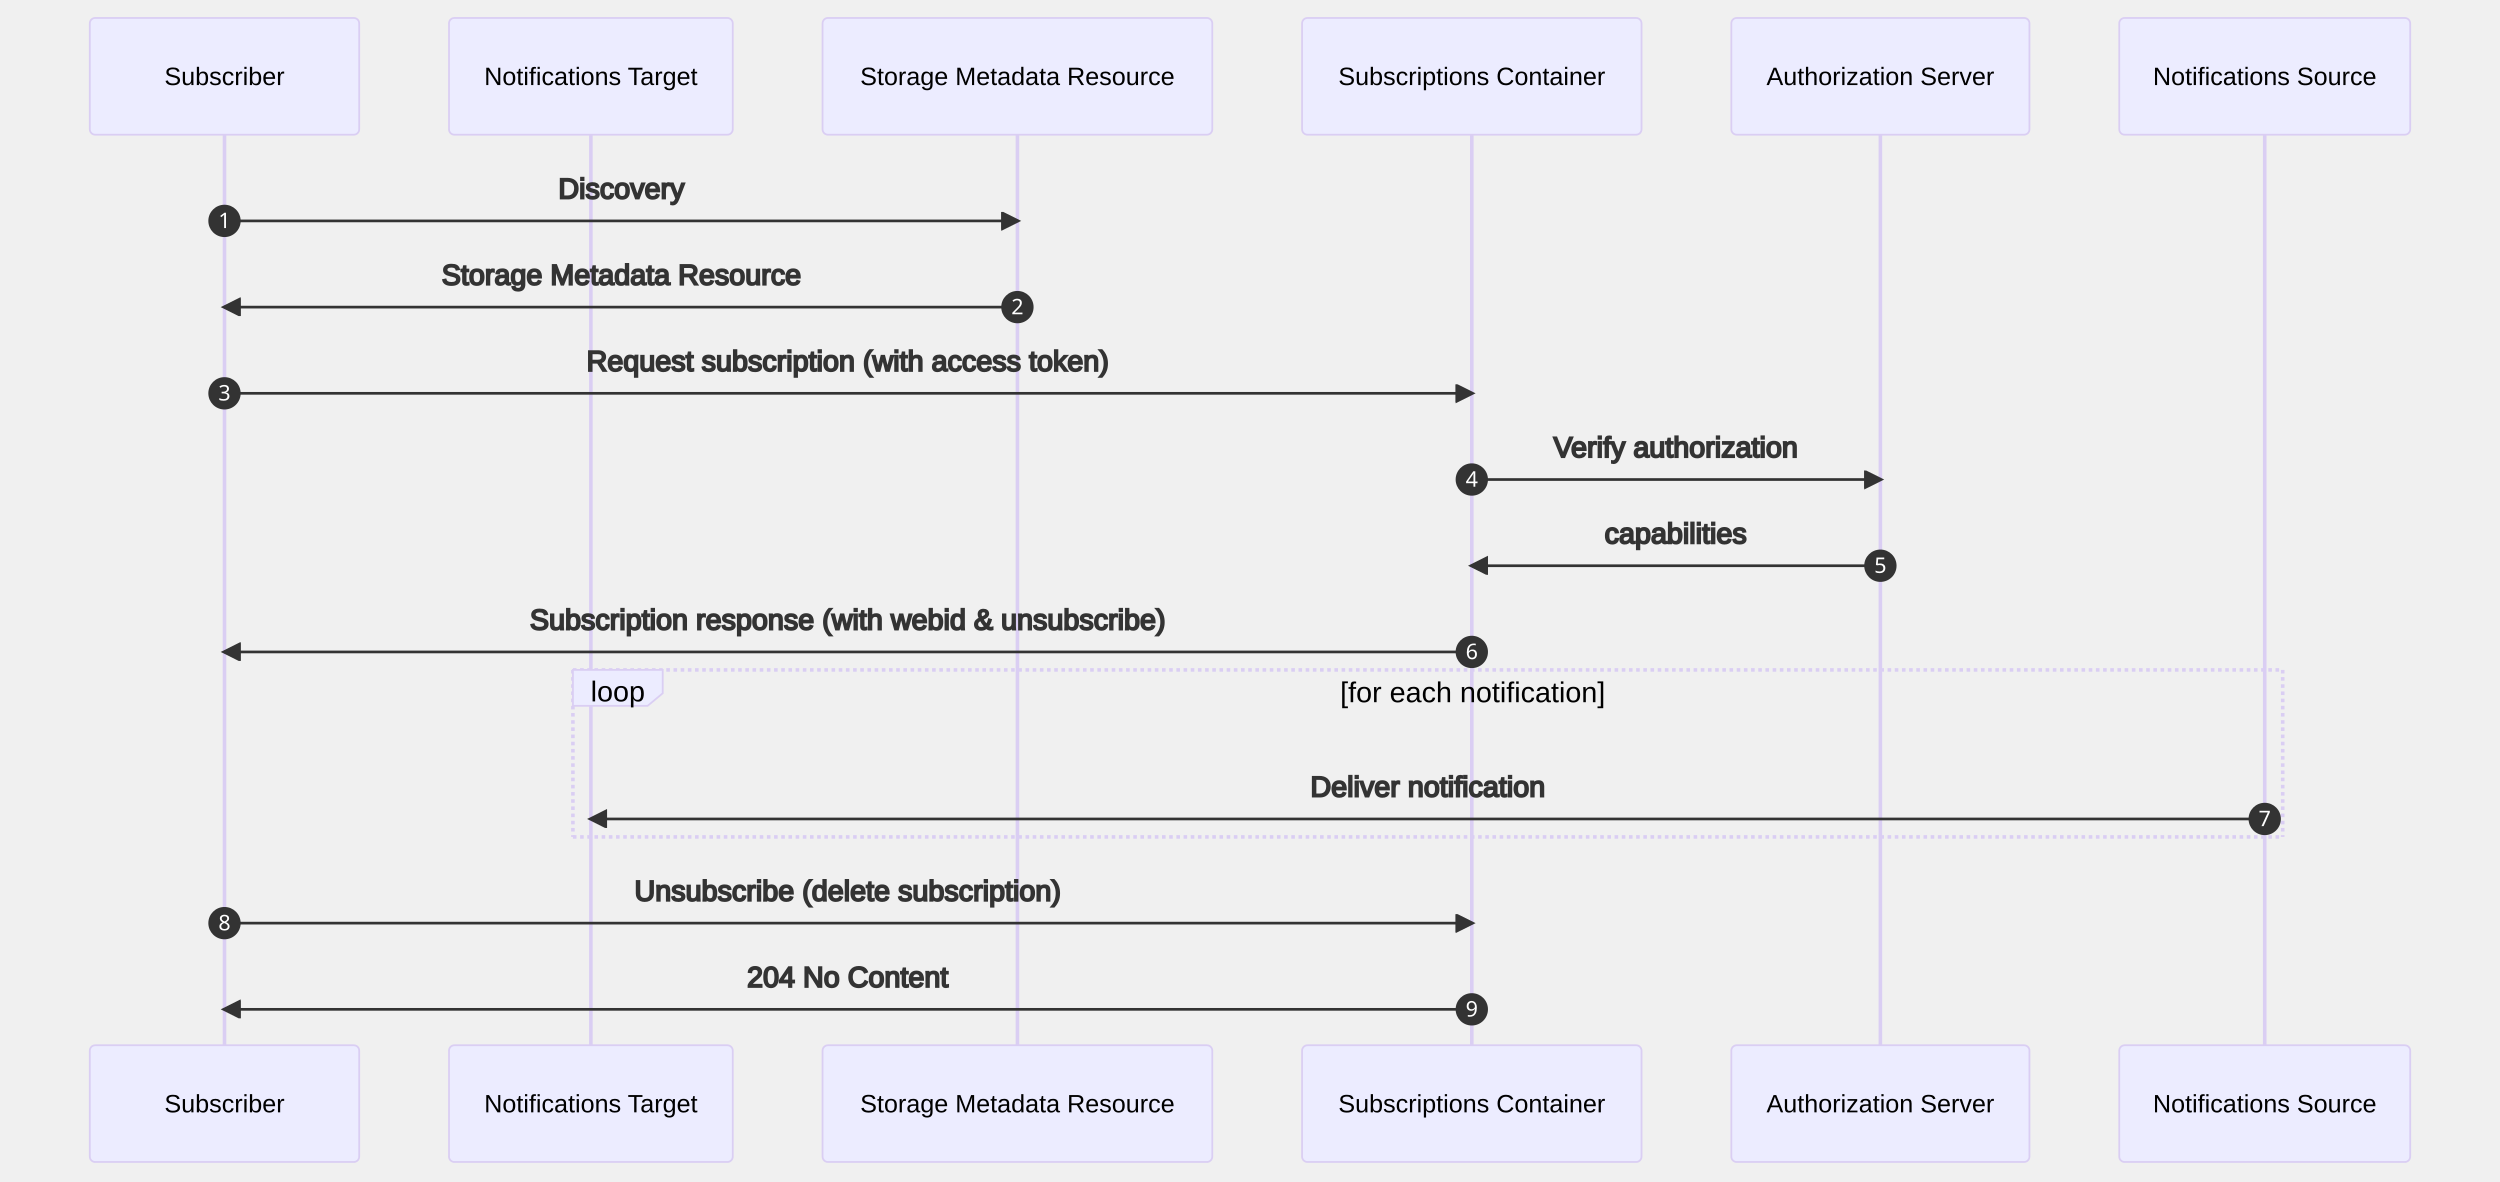
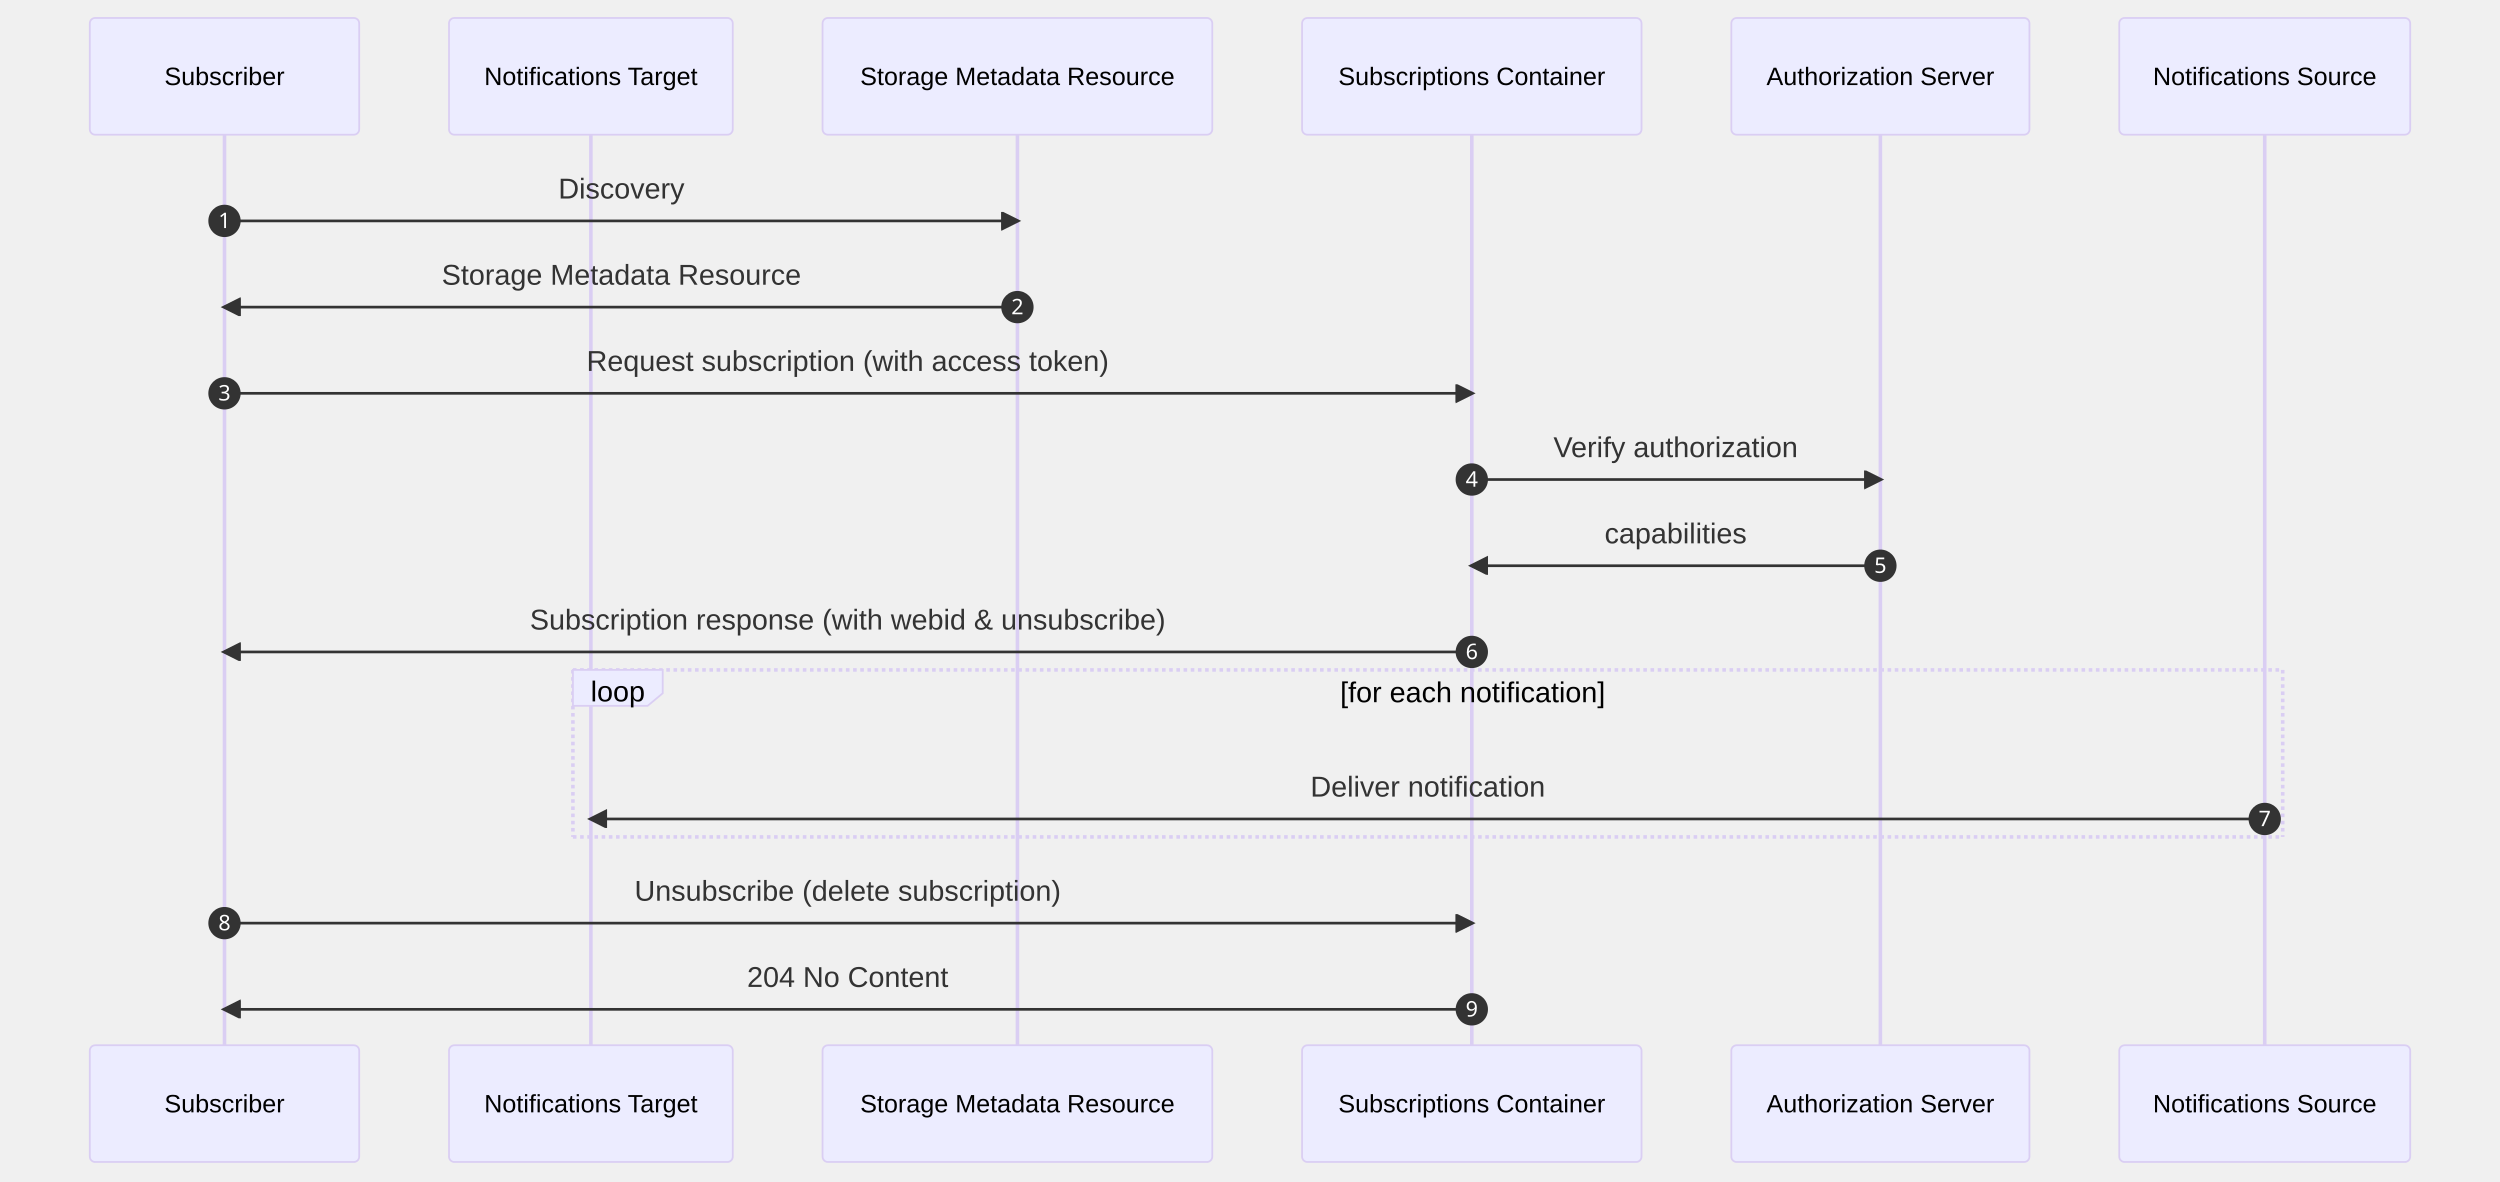
- <svg xmlns="http://www.w3.org/2000/svg" aria-labelledby="chart-title-mermaid-1664380202211 chart-desc-mermaid-1664380202211" role="img" viewBox="-50 -10 1392 658" style="max-width: 1392px; background-color: white;" height="658" width="100%" id="mermaid-1664380202211">
-   <style>#mermaid-1664380202211 {font-family:"trebuchet ms",verdana,arial,sans-serif;font-size:16px;fill:#333;}#mermaid-1664380202211 .error-icon{fill:#552222;}#mermaid-1664380202211 .error-text{fill:#552222;stroke:#552222;}#mermaid-1664380202211 .edge-thickness-normal{stroke-width:2px;}#mermaid-1664380202211 .edge-thickness-thick{stroke-width:3.5px;}#mermaid-1664380202211 .edge-pattern-solid{stroke-dasharray:0;}#mermaid-1664380202211 .edge-pattern-dashed{stroke-dasharray:3;}#mermaid-1664380202211 .edge-pattern-dotted{stroke-dasharray:2;}#mermaid-1664380202211 .marker{fill:#333333;stroke:#333333;}#mermaid-1664380202211 .marker.cross{stroke:#333333;}#mermaid-1664380202211 svg{font-family:"trebuchet ms",verdana,arial,sans-serif;font-size:16px;}#mermaid-1664380202211 .actor{stroke:hsl(259.626, 59.777%, 87.902%);fill:#ECECFF;}#mermaid-1664380202211 text.actor&gt;tspan{fill:black;stroke:none;}#mermaid-1664380202211 .actor-line{stroke:grey;}#mermaid-1664380202211 .messageLine0{stroke-width:1.5;stroke-dasharray:none;stroke:#333;}#mermaid-1664380202211 .messageLine1{stroke-width:1.5;stroke-dasharray:2,2;stroke:#333;}#mermaid-1664380202211 #arrowhead path{fill:#333;stroke:#333;}#mermaid-1664380202211 .sequenceNumber{fill:white;}#mermaid-1664380202211 #sequencenumber{fill:#333;}#mermaid-1664380202211 #crosshead path{fill:#333;stroke:#333;}#mermaid-1664380202211 .messageText{fill:#333;stroke:#333;}#mermaid-1664380202211 .labelBox{stroke:hsl(259.626, 59.777%, 87.902%);fill:#ECECFF;}#mermaid-1664380202211 .labelText,#mermaid-1664380202211 .labelText&gt;tspan{fill:black;stroke:none;}#mermaid-1664380202211 .loopText,#mermaid-1664380202211 .loopText&gt;tspan{fill:black;stroke:none;}#mermaid-1664380202211 .loopLine{stroke-width:2px;stroke-dasharray:2,2;stroke:hsl(259.626, 59.777%, 87.902%);fill:hsl(259.626, 59.777%, 87.902%);}#mermaid-1664380202211 .note{stroke:#aaaa33;fill:#fff5ad;}#mermaid-1664380202211 .noteText,#mermaid-1664380202211 .noteText&gt;tspan{fill:black;stroke:none;}#mermaid-1664380202211 .activation0{fill:#f4f4f4;stroke:#666;}#mermaid-1664380202211 .activation1{fill:#f4f4f4;stroke:#666;}#mermaid-1664380202211 .activation2{fill:#f4f4f4;stroke:#666;}#mermaid-1664380202211 .actorPopupMenu{position:absolute;}#mermaid-1664380202211 .actorPopupMenuPanel{position:absolute;fill:#ECECFF;box-shadow:0px 8px 16px 0px rgba(0,0,0,0.2);filter:drop-shadow(3px 5px 2px rgb(0 0 0 / 0.4));}#mermaid-1664380202211 .actor-man line{stroke:hsl(259.626, 59.777%, 87.902%);fill:#ECECFF;}#mermaid-1664380202211 .actor-man circle,#mermaid-1664380202211 line{stroke:hsl(259.626, 59.777%, 87.902%);fill:#ECECFF;stroke-width:2px;}#mermaid-1664380202211 :root{--mermaid-font-family:"trebuchet ms",verdana,arial,sans-serif;}</style>
+ <svg xmlns="http://www.w3.org/2000/svg" aria-labelledby="chart-title-mermaid-1665851785612 chart-desc-mermaid-1665851785612" role="img" viewBox="-50 -10 1392 658" style="max-width: 1392px; background-color: white;" width="100%" id="mermaid-1665851785612">
+   <style>#mermaid-1665851785612 {font-family:"trebuchet ms",verdana,arial,sans-serif;font-size:16px;fill:#333;}#mermaid-1665851785612 .error-icon{fill:#552222;}#mermaid-1665851785612 .error-text{fill:#552222;stroke:#552222;}#mermaid-1665851785612 .edge-thickness-normal{stroke-width:2px;}#mermaid-1665851785612 .edge-thickness-thick{stroke-width:3.5px;}#mermaid-1665851785612 .edge-pattern-solid{stroke-dasharray:0;}#mermaid-1665851785612 .edge-pattern-dashed{stroke-dasharray:3;}#mermaid-1665851785612 .edge-pattern-dotted{stroke-dasharray:2;}#mermaid-1665851785612 .marker{fill:#333333;stroke:#333333;}#mermaid-1665851785612 .marker.cross{stroke:#333333;}#mermaid-1665851785612 svg{font-family:"trebuchet ms",verdana,arial,sans-serif;font-size:16px;}#mermaid-1665851785612 .actor{stroke:hsl(259.626, 59.777%, 87.902%);fill:#ECECFF;}#mermaid-1665851785612 text.actor&gt;tspan{fill:black;stroke:none;}#mermaid-1665851785612 .actor-line{stroke:grey;}#mermaid-1665851785612 .messageLine0{stroke-width:1.5;stroke-dasharray:none;stroke:#333;}#mermaid-1665851785612 .messageLine1{stroke-width:1.5;stroke-dasharray:2,2;stroke:#333;}#mermaid-1665851785612 #arrowhead path{fill:#333;stroke:#333;}#mermaid-1665851785612 .sequenceNumber{fill:white;}#mermaid-1665851785612 #sequencenumber{fill:#333;}#mermaid-1665851785612 #crosshead path{fill:#333;stroke:#333;}#mermaid-1665851785612 .messageText{fill:#333;stroke:none;}#mermaid-1665851785612 .labelBox{stroke:hsl(259.626, 59.777%, 87.902%);fill:#ECECFF;}#mermaid-1665851785612 .labelText,#mermaid-1665851785612 .labelText&gt;tspan{fill:black;stroke:none;}#mermaid-1665851785612 .loopText,#mermaid-1665851785612 .loopText&gt;tspan{fill:black;stroke:none;}#mermaid-1665851785612 .loopLine{stroke-width:2px;stroke-dasharray:2,2;stroke:hsl(259.626, 59.777%, 87.902%);fill:hsl(259.626, 59.777%, 87.902%);}#mermaid-1665851785612 .note{stroke:#aaaa33;fill:#fff5ad;}#mermaid-1665851785612 .noteText,#mermaid-1665851785612 .noteText&gt;tspan{fill:black;stroke:none;}#mermaid-1665851785612 .activation0{fill:#f4f4f4;stroke:#666;}#mermaid-1665851785612 .activation1{fill:#f4f4f4;stroke:#666;}#mermaid-1665851785612 .activation2{fill:#f4f4f4;stroke:#666;}#mermaid-1665851785612 .actorPopupMenu{position:absolute;}#mermaid-1665851785612 .actorPopupMenuPanel{position:absolute;fill:#ECECFF;box-shadow:0px 8px 16px 0px rgba(0,0,0,0.2);filter:drop-shadow(3px 5px 2px rgb(0 0 0 / 0.4));}#mermaid-1665851785612 .actor-man line{stroke:hsl(259.626, 59.777%, 87.902%);fill:#ECECFF;}#mermaid-1665851785612 .actor-man circle,#mermaid-1665851785612 line{stroke:hsl(259.626, 59.777%, 87.902%);fill:#ECECFF;stroke-width:2px;}#mermaid-1665851785612 :root{--mermaid-font-family:"trebuchet ms",verdana,arial,sans-serif;}</style>
  <g />
  <defs>
    <symbol height="24" width="24" id="computer">
      <path d="M2 2v13h20v-13h-20zm18 11h-16v-9h16v9zm-10.228 6l.466-1h3.524l.467 1h-4.457zm14.228 3h-24l2-6h2.104l-1.33 4h18.45l-1.297-4h2.073l2 6zm-5-10h-14v-7h14v7z" transform="scale(.5)" />
    </symbol>
  </defs>
  <defs>
    <symbol clip-rule="evenodd" fill-rule="evenodd" id="database">
      <path d="M12.258.001l.256.004.255.005.253.008.251.01.249.012.247.015.246.016.242.019.241.02.239.023.236.024.233.027.231.028.229.031.225.032.223.034.22.036.217.038.214.04.211.041.208.043.205.045.201.046.198.048.194.05.191.051.187.053.183.054.18.056.175.057.172.059.168.06.163.061.16.063.155.064.15.066.074.033.073.033.071.034.07.034.069.035.068.035.067.035.066.035.064.036.064.036.062.036.06.036.06.037.058.037.058.037.055.038.055.038.053.038.052.038.051.039.05.039.048.039.047.039.045.04.044.04.043.04.041.04.04.041.039.041.037.041.036.041.034.041.033.042.032.042.03.042.029.042.027.042.026.043.024.043.023.043.021.043.02.043.018.044.017.043.015.044.013.044.012.044.011.045.009.044.007.045.006.045.004.045.002.045.001.045v17l-.001.045-.002.045-.004.045-.006.045-.007.045-.009.044-.011.045-.012.044-.013.044-.015.044-.017.043-.018.044-.02.043-.021.043-.023.043-.024.043-.026.043-.027.042-.029.042-.03.042-.032.042-.033.042-.034.041-.036.041-.037.041-.039.041-.04.041-.041.04-.043.04-.044.04-.045.04-.047.039-.048.039-.05.039-.051.039-.052.038-.053.038-.055.038-.055.038-.058.037-.058.037-.06.037-.06.036-.062.036-.064.036-.064.036-.066.035-.067.035-.068.035-.069.035-.07.034-.071.034-.073.033-.074.033-.15.066-.155.064-.16.063-.163.061-.168.06-.172.059-.175.057-.18.056-.183.054-.187.053-.191.051-.194.05-.198.048-.201.046-.205.045-.208.043-.211.041-.214.04-.217.038-.22.036-.223.034-.225.032-.229.031-.231.028-.233.027-.236.024-.239.023-.241.02-.242.019-.246.016-.247.015-.249.012-.251.01-.253.008-.255.005-.256.004-.258.001-.258-.001-.256-.004-.255-.005-.253-.008-.251-.01-.249-.012-.247-.015-.245-.016-.243-.019-.241-.02-.238-.023-.236-.024-.234-.027-.231-.028-.228-.031-.226-.032-.223-.034-.22-.036-.217-.038-.214-.04-.211-.041-.208-.043-.204-.045-.201-.046-.198-.048-.195-.05-.19-.051-.187-.053-.184-.054-.179-.056-.176-.057-.172-.059-.167-.06-.164-.061-.159-.063-.155-.064-.151-.066-.074-.033-.072-.033-.072-.034-.07-.034-.069-.035-.068-.035-.067-.035-.066-.035-.064-.036-.063-.036-.062-.036-.061-.036-.06-.037-.058-.037-.057-.037-.056-.038-.055-.038-.053-.038-.052-.038-.051-.039-.049-.039-.049-.039-.046-.039-.046-.04-.044-.04-.043-.04-.041-.04-.04-.041-.039-.041-.037-.041-.036-.041-.034-.041-.033-.042-.032-.042-.03-.042-.029-.042-.027-.042-.026-.043-.024-.043-.023-.043-.021-.043-.02-.043-.018-.044-.017-.043-.015-.044-.013-.044-.012-.044-.011-.045-.009-.044-.007-.045-.006-.045-.004-.045-.002-.045-.001-.045v-17l.001-.045.002-.045.004-.045.006-.045.007-.045.009-.044.011-.045.012-.044.013-.044.015-.044.017-.043.018-.044.02-.043.021-.043.023-.043.024-.043.026-.043.027-.042.029-.042.03-.042.032-.042.033-.042.034-.041.036-.041.037-.041.039-.041.04-.041.041-.04.043-.04.044-.04.046-.04.046-.039.049-.039.049-.039.051-.039.052-.038.053-.038.055-.038.056-.038.057-.037.058-.037.06-.037.061-.036.062-.036.063-.036.064-.036.066-.035.067-.035.068-.035.069-.035.07-.034.072-.034.072-.033.074-.033.151-.066.155-.064.159-.063.164-.061.167-.06.172-.059.176-.057.179-.056.184-.054.187-.053.19-.051.195-.05.198-.048.201-.046.204-.045.208-.043.211-.041.214-.04.217-.038.22-.036.223-.034.226-.032.228-.031.231-.028.234-.027.236-.024.238-.023.241-.02.243-.019.245-.016.247-.015.249-.012.251-.01.253-.008.255-.005.256-.004.258-.001.258.001zm-9.258 20.499v.01l.001.021.003.021.004.022.005.021.006.022.007.022.009.023.01.022.011.023.012.023.013.023.015.023.016.024.017.023.018.024.019.024.021.024.022.025.023.024.024.025.052.049.056.05.061.051.066.051.07.051.075.051.079.052.084.052.088.052.092.052.097.052.102.051.105.052.11.052.114.051.119.051.123.051.127.05.131.05.135.05.139.048.144.049.147.047.152.047.155.047.16.045.163.045.167.043.171.043.176.041.178.041.183.039.187.039.19.037.194.035.197.035.202.033.204.031.209.03.212.029.216.027.219.025.222.024.226.021.23.02.233.018.236.016.24.015.243.012.246.01.249.008.253.005.256.004.259.001.26-.001.257-.004.254-.005.25-.008.247-.011.244-.012.241-.014.237-.016.233-.018.231-.021.226-.021.224-.024.22-.026.216-.027.212-.028.21-.031.205-.031.202-.034.198-.034.194-.036.191-.037.187-.039.183-.04.179-.04.175-.042.172-.043.168-.044.163-.045.16-.046.155-.046.152-.047.148-.048.143-.049.139-.049.136-.05.131-.05.126-.05.123-.051.118-.052.114-.051.11-.052.106-.052.101-.052.096-.052.092-.052.088-.053.083-.051.079-.052.074-.052.07-.051.065-.051.06-.051.056-.05.051-.05.023-.024.023-.025.021-.024.02-.024.019-.024.018-.024.017-.024.015-.023.014-.024.013-.023.012-.023.01-.023.01-.022.008-.022.006-.022.006-.022.004-.022.004-.021.001-.021.001-.021v-4.127l-.077.055-.08.053-.083.054-.085.053-.087.052-.09.052-.093.051-.095.05-.097.05-.1.049-.102.049-.105.048-.106.047-.109.047-.111.046-.114.045-.115.045-.118.044-.12.043-.122.042-.124.042-.126.041-.128.04-.13.04-.132.038-.134.038-.135.037-.138.037-.139.035-.142.035-.143.034-.144.033-.147.032-.148.031-.15.03-.151.03-.153.029-.154.027-.156.027-.158.026-.159.025-.161.024-.162.023-.163.022-.165.021-.166.02-.167.019-.169.018-.169.017-.171.016-.173.015-.173.014-.175.013-.175.012-.177.011-.178.01-.179.008-.179.008-.181.006-.182.005-.182.004-.184.003-.184.002h-.37l-.184-.002-.184-.003-.182-.004-.182-.005-.181-.006-.179-.008-.179-.008-.178-.01-.176-.011-.176-.012-.175-.013-.173-.014-.172-.015-.171-.016-.17-.017-.169-.018-.167-.019-.166-.02-.165-.021-.163-.022-.162-.023-.161-.024-.159-.025-.157-.026-.156-.027-.155-.027-.153-.029-.151-.03-.15-.03-.148-.031-.146-.032-.145-.033-.143-.034-.141-.035-.14-.035-.137-.037-.136-.037-.134-.038-.132-.038-.13-.04-.128-.04-.126-.041-.124-.042-.122-.042-.12-.044-.117-.043-.116-.045-.113-.045-.112-.046-.109-.047-.106-.047-.105-.048-.102-.049-.1-.049-.097-.05-.095-.05-.093-.052-.09-.051-.087-.052-.085-.053-.083-.054-.08-.054-.077-.054v4.127zm0-5.654v.011l.001.021.003.021.004.021.005.022.006.022.007.022.009.022.01.022.011.023.012.023.013.023.015.024.016.023.017.024.018.024.019.024.021.024.022.024.023.025.024.024.052.05.056.05.061.05.066.051.07.051.075.052.079.051.084.052.088.052.092.052.097.052.102.052.105.052.11.051.114.051.119.052.123.05.127.051.131.05.135.049.139.049.144.048.147.048.152.047.155.046.16.045.163.045.167.044.171.042.176.042.178.04.183.04.187.038.19.037.194.036.197.034.202.033.204.032.209.03.212.028.216.027.219.025.222.024.226.022.23.02.233.018.236.016.24.014.243.012.246.01.249.008.253.006.256.003.259.001.26-.001.257-.003.254-.006.25-.008.247-.01.244-.012.241-.015.237-.016.233-.018.231-.02.226-.022.224-.024.22-.025.216-.027.212-.029.21-.03.205-.032.202-.033.198-.035.194-.036.191-.037.187-.039.183-.039.179-.041.175-.042.172-.043.168-.044.163-.045.16-.045.155-.047.152-.047.148-.048.143-.048.139-.05.136-.049.131-.05.126-.051.123-.051.118-.051.114-.052.11-.052.106-.052.101-.052.096-.052.092-.052.088-.052.083-.052.079-.052.074-.051.07-.052.065-.051.06-.05.056-.051.051-.049.023-.025.023-.024.021-.025.02-.024.019-.024.018-.024.017-.024.015-.023.014-.023.013-.024.012-.022.01-.023.01-.023.008-.022.006-.022.006-.022.004-.021.004-.022.001-.021.001-.021v-4.139l-.077.054-.08.054-.083.054-.085.052-.087.053-.09.051-.093.051-.095.051-.097.05-.1.049-.102.049-.105.048-.106.047-.109.047-.111.046-.114.045-.115.044-.118.044-.12.044-.122.042-.124.042-.126.041-.128.04-.13.039-.132.039-.134.038-.135.037-.138.036-.139.036-.142.035-.143.033-.144.033-.147.033-.148.031-.15.03-.151.03-.153.028-.154.028-.156.027-.158.026-.159.025-.161.024-.162.023-.163.022-.165.021-.166.02-.167.019-.169.018-.169.017-.171.016-.173.015-.173.014-.175.013-.175.012-.177.011-.178.009-.179.009-.179.007-.181.007-.182.005-.182.004-.184.003-.184.002h-.37l-.184-.002-.184-.003-.182-.004-.182-.005-.181-.007-.179-.007-.179-.009-.178-.009-.176-.011-.176-.012-.175-.013-.173-.014-.172-.015-.171-.016-.17-.017-.169-.018-.167-.019-.166-.02-.165-.021-.163-.022-.162-.023-.161-.024-.159-.025-.157-.026-.156-.027-.155-.028-.153-.028-.151-.03-.15-.03-.148-.031-.146-.033-.145-.033-.143-.033-.141-.035-.14-.036-.137-.036-.136-.037-.134-.038-.132-.039-.13-.039-.128-.04-.126-.041-.124-.042-.122-.043-.12-.043-.117-.044-.116-.044-.113-.046-.112-.046-.109-.046-.106-.047-.105-.048-.102-.049-.1-.049-.097-.05-.095-.051-.093-.051-.09-.051-.087-.053-.085-.052-.083-.054-.08-.054-.077-.054v4.139zm0-5.666v.011l.001.02.003.022.004.021.005.022.006.021.007.022.009.023.01.022.011.023.012.023.013.023.015.023.016.024.017.024.018.023.019.024.021.025.022.024.023.024.024.025.052.05.056.05.061.05.066.051.07.051.075.052.079.051.084.052.088.052.092.052.097.052.102.052.105.051.11.052.114.051.119.051.123.051.127.05.131.05.135.05.139.049.144.048.147.048.152.047.155.046.16.045.163.045.167.043.171.043.176.042.178.04.183.04.187.038.19.037.194.036.197.034.202.033.204.032.209.03.212.028.216.027.219.025.222.024.226.021.23.02.233.018.236.017.24.014.243.012.246.01.249.008.253.006.256.003.259.001.26-.001.257-.003.254-.006.25-.008.247-.01.244-.013.241-.014.237-.016.233-.018.231-.02.226-.022.224-.024.22-.025.216-.027.212-.029.21-.03.205-.032.202-.033.198-.035.194-.036.191-.037.187-.039.183-.039.179-.041.175-.042.172-.043.168-.044.163-.045.16-.045.155-.047.152-.047.148-.048.143-.049.139-.049.136-.049.131-.051.126-.05.123-.051.118-.052.114-.051.11-.052.106-.052.101-.052.096-.052.092-.052.088-.052.083-.052.079-.052.074-.052.07-.051.065-.051.06-.051.056-.05.051-.049.023-.025.023-.025.021-.024.02-.024.019-.024.018-.024.017-.024.015-.023.014-.024.013-.023.012-.023.01-.022.01-.023.008-.022.006-.022.006-.022.004-.022.004-.021.001-.021.001-.021v-4.153l-.077.054-.08.054-.083.053-.085.053-.087.053-.09.051-.093.051-.095.051-.097.05-.1.049-.102.048-.105.048-.106.048-.109.046-.111.046-.114.046-.115.044-.118.044-.12.043-.122.043-.124.042-.126.041-.128.04-.13.039-.132.039-.134.038-.135.037-.138.036-.139.036-.142.034-.143.034-.144.033-.147.032-.148.032-.15.03-.151.03-.153.028-.154.028-.156.027-.158.026-.159.024-.161.024-.162.023-.163.023-.165.021-.166.02-.167.019-.169.018-.169.017-.171.016-.173.015-.173.014-.175.013-.175.012-.177.01-.178.01-.179.009-.179.007-.181.006-.182.006-.182.004-.184.003-.184.001-.185.001-.185-.001-.184-.001-.184-.003-.182-.004-.182-.006-.181-.006-.179-.007-.179-.009-.178-.01-.176-.01-.176-.012-.175-.013-.173-.014-.172-.015-.171-.016-.17-.017-.169-.018-.167-.019-.166-.02-.165-.021-.163-.023-.162-.023-.161-.024-.159-.024-.157-.026-.156-.027-.155-.028-.153-.028-.151-.03-.15-.03-.148-.032-.146-.032-.145-.033-.143-.034-.141-.034-.14-.036-.137-.036-.136-.037-.134-.038-.132-.039-.13-.039-.128-.041-.126-.041-.124-.041-.122-.043-.12-.043-.117-.044-.116-.044-.113-.046-.112-.046-.109-.046-.106-.048-.105-.048-.102-.048-.1-.05-.097-.049-.095-.051-.093-.051-.09-.052-.087-.052-.085-.053-.083-.053-.08-.054-.077-.054v4.153zm8.74-8.179l-.257.004-.254.005-.25.008-.247.011-.244.012-.241.014-.237.016-.233.018-.231.021-.226.022-.224.023-.22.026-.216.027-.212.028-.21.031-.205.032-.202.033-.198.034-.194.036-.191.038-.187.038-.183.04-.179.041-.175.042-.172.043-.168.043-.163.045-.16.046-.155.046-.152.048-.148.048-.143.048-.139.049-.136.05-.131.05-.126.051-.123.051-.118.051-.114.052-.11.052-.106.052-.101.052-.096.052-.092.052-.088.052-.083.052-.079.052-.074.051-.07.052-.065.051-.06.05-.056.05-.051.05-.023.025-.023.024-.021.024-.02.025-.019.024-.018.024-.017.023-.015.024-.014.023-.013.023-.012.023-.01.023-.01.022-.008.022-.006.023-.006.021-.004.022-.004.021-.001.021-.001.021.001.021.001.021.004.021.004.022.006.021.006.023.008.022.01.022.01.023.012.023.013.023.014.023.015.024.017.023.018.024.019.024.02.025.021.024.023.024.023.025.051.05.056.05.06.05.065.051.07.052.074.051.079.052.083.052.088.052.092.052.096.052.101.052.106.052.11.052.114.052.118.051.123.051.126.051.131.05.136.05.139.049.143.048.148.048.152.048.155.046.16.046.163.045.168.043.172.043.175.042.179.041.183.04.187.038.191.038.194.036.198.034.202.033.205.032.21.031.212.028.216.027.22.026.224.023.226.022.231.021.233.018.237.016.241.014.244.012.247.011.25.008.254.005.257.004.26.001.26-.001.257-.004.254-.005.25-.008.247-.011.244-.012.241-.014.237-.016.233-.018.231-.021.226-.022.224-.023.22-.026.216-.027.212-.028.21-.031.205-.032.202-.033.198-.034.194-.036.191-.038.187-.038.183-.04.179-.041.175-.042.172-.043.168-.043.163-.045.16-.046.155-.046.152-.048.148-.048.143-.048.139-.049.136-.05.131-.05.126-.051.123-.051.118-.051.114-.052.11-.052.106-.052.101-.052.096-.052.092-.052.088-.052.083-.052.079-.052.074-.051.07-.052.065-.051.06-.05.056-.05.051-.05.023-.025.023-.024.021-.024.02-.025.019-.024.018-.024.017-.023.015-.024.014-.023.013-.023.012-.023.01-.023.01-.022.008-.022.006-.023.006-.021.004-.022.004-.021.001-.021.001-.021-.001-.021-.001-.021-.004-.021-.004-.022-.006-.021-.006-.023-.008-.022-.01-.022-.01-.023-.012-.023-.013-.023-.014-.023-.015-.024-.017-.023-.018-.024-.019-.024-.02-.025-.021-.024-.023-.024-.023-.025-.051-.05-.056-.05-.06-.05-.065-.051-.07-.052-.074-.051-.079-.052-.083-.052-.088-.052-.092-.052-.096-.052-.101-.052-.106-.052-.11-.052-.114-.052-.118-.051-.123-.051-.126-.051-.131-.05-.136-.05-.139-.049-.143-.048-.148-.048-.152-.048-.155-.046-.16-.046-.163-.045-.168-.043-.172-.043-.175-.042-.179-.041-.183-.04-.187-.038-.191-.038-.194-.036-.198-.034-.202-.033-.205-.032-.21-.031-.212-.028-.216-.027-.22-.026-.224-.023-.226-.022-.231-.021-.233-.018-.237-.016-.241-.014-.244-.012-.247-.011-.25-.008-.254-.005-.257-.004-.26-.001-.26.001z" transform="scale(.5)" />
    </symbol>
  </defs>
  <defs>
    <symbol height="24" width="24" id="clock">
      <path d="M12 2c5.514 0 10 4.486 10 10s-4.486 10-10 10-10-4.486-10-10 4.486-10 10-10zm0-2c-6.627 0-12 5.373-12 12s5.373 12 12 12 12-5.373 12-12-5.373-12-12-12zm5.848 12.459c.202.038.202.333.001.372-1.907.361-6.045 1.111-6.547 1.111-.719 0-1.301-.582-1.301-1.301 0-.512.77-5.447 1.125-7.445.034-.192.312-.181.343.014l.985 6.238 5.394 1.011z" transform="scale(.5)" />
    </symbol>
  </defs>
  <g>
    <line stroke="#999" stroke-width="0.5px" class="200" y2="592" x2="75" y1="5" x1="75" id="actor0" />
    <g id="root-0">
      <rect class="actor" ry="3" rx="3" height="65" width="150" stroke="#666" fill="#eaeaea" y="0" x="0" />
      <text style="text-anchor: middle; font-size: 14px; font-weight: 400;" class="actor" alignment-baseline="central" dominant-baseline="central" y="32.5" x="75">
        <tspan dy="0" x="75">Subscriber</tspan>
      </text>
    </g>
  </g>
  <g>
    <line stroke="#999" stroke-width="0.5px" class="200" y2="592" x2="279" y1="5" x1="279" id="actor1" />
    <g id="root-1">
      <rect class="actor" ry="3" rx="3" height="65" width="158" stroke="#666" fill="#eaeaea" y="0" x="200" />
      <text style="text-anchor: middle; font-size: 14px; font-weight: 400;" class="actor" alignment-baseline="central" dominant-baseline="central" y="32.5" x="279">
        <tspan dy="0" x="279">Notifications Target</tspan>
      </text>
    </g>
  </g>
  <g>
    <line stroke="#999" stroke-width="0.5px" class="200" y2="592" x2="516.5" y1="5" x1="516.5" id="actor2" />
    <g id="root-2">
      <rect class="actor" ry="3" rx="3" height="65" width="217" stroke="#666" fill="#eaeaea" y="0" x="408" />
      <text style="text-anchor: middle; font-size: 14px; font-weight: 400;" class="actor" alignment-baseline="central" dominant-baseline="central" y="32.5" x="516.5">
        <tspan dy="0" x="516.5">Storage Metadata Resource</tspan>
      </text>
    </g>
  </g>
  <g>
    <line stroke="#999" stroke-width="0.5px" class="200" y2="592" x2="769.5" y1="5" x1="769.5" id="actor3" />
    <g id="root-3">
      <rect class="actor" ry="3" rx="3" height="65" width="189" stroke="#666" fill="#eaeaea" y="0" x="675" />
      <text style="text-anchor: middle; font-size: 14px; font-weight: 400;" class="actor" alignment-baseline="central" dominant-baseline="central" y="32.5" x="769.5">
        <tspan dy="0" x="769.5">Subscriptions Container</tspan>
      </text>
    </g>
  </g>
  <g>
    <line stroke="#999" stroke-width="0.5px" class="200" y2="592" x2="997" y1="5" x1="997" id="actor4" />
    <g id="root-4">
      <rect class="actor" ry="3" rx="3" height="65" width="166" stroke="#666" fill="#eaeaea" y="0" x="914" />
      <text style="text-anchor: middle; font-size: 14px; font-weight: 400;" class="actor" alignment-baseline="central" dominant-baseline="central" y="32.5" x="997">
        <tspan dy="0" x="997">Authorization Server</tspan>
      </text>
    </g>
  </g>
  <g>
    <line stroke="#999" stroke-width="0.5px" class="200" y2="592" x2="1211" y1="5" x1="1211" id="actor5" />
    <g id="root-5">
      <rect class="actor" ry="3" rx="3" height="65" width="162" stroke="#666" fill="#eaeaea" y="0" x="1130" />
      <text style="text-anchor: middle; font-size: 14px; font-weight: 400;" class="actor" alignment-baseline="central" dominant-baseline="central" y="32.5" x="1211">
        <tspan dy="0" x="1211">Notifications Source</tspan>
      </text>
    </g>
  </g>
  <defs>
    <marker orient="auto" markerHeight="12" markerWidth="12" markerUnits="userSpaceOnUse" refY="5" refX="9" id="arrowhead">
      <path d="M 0 0 L 10 5 L 0 10 z" />
    </marker>
  </defs>
  <defs>
    <marker refY="4" refX="16" orient="auto" markerHeight="8" markerWidth="15" id="crosshead">
      <path style="stroke-dasharray: 0, 0;" d="M 9,2 V 6 L16,4 Z" stroke-width="1px" stroke="#000000" fill="black" />
      <path style="stroke-dasharray: 0, 0;" d="M 0,1 L 6,7 M 6,1 L 0,7" stroke-width="1px" stroke="#000000" fill="none" />
    </marker>
  </defs>
  <defs>
    <marker orient="auto" markerHeight="28" markerWidth="20" refY="7" refX="18" id="filled-head">
      <path d="M 18,7 L9,13 L14,7 L9,1 Z" />
    </marker>
  </defs>
  <defs>
    <marker orient="auto" markerHeight="40" markerWidth="60" refY="15" refX="15" id="sequencenumber">
      <circle r="6" cy="15" cx="15" />
    </marker>
  </defs>
  <g>
    <line class="loopLine" y2="363" x2="1221" y1="363" x1="269" />
    <line class="loopLine" y2="456" x2="1221" y1="363" x1="1221" />
    <line class="loopLine" y2="456" x2="1221" y1="456" x1="269" />
    <line class="loopLine" y2="456" x2="269" y1="363" x1="269" />
    <polygon class="labelBox" points="269,363 319,363 319,376 310.6,383 269,383" />
    <text style="font-size: 16px; font-weight: 400;" class="labelText" alignment-baseline="middle" dominant-baseline="middle" text-anchor="middle" y="376" x="294">loop</text>
    <text style="font-size: 16px; font-weight: 400;" class="loopText" text-anchor="middle" y="381" x="770">
      <tspan x="770">[for each notification]</tspan>
    </text>
  </g>
  <text style="font-size: 16px; font-weight: 400;" dy="1em" class="messageText" alignment-baseline="middle" dominant-baseline="middle" text-anchor="middle" y="80" x="296">Discovery</text>
  <line style="fill: none;" marker-start="url(#sequencenumber)" marker-end="url(#arrowhead)" stroke="none" stroke-width="2" class="messageLine0" y2="113" x2="516.5" y1="113" x1="75" />
  <text class="sequenceNumber" text-anchor="middle" font-size="12px" font-family="sans-serif" y="117" x="75">1</text>
  <text style="font-size: 16px; font-weight: 400;" dy="1em" class="messageText" alignment-baseline="middle" dominant-baseline="middle" text-anchor="middle" y="128" x="296">Storage Metadata Resource</text>
  <line style="fill: none;" marker-start="url(#sequencenumber)" marker-end="url(#arrowhead)" stroke="none" stroke-width="2" class="messageLine0" y2="161" x2="75" y1="161" x1="516.5" />
  <text class="sequenceNumber" text-anchor="middle" font-size="12px" font-family="sans-serif" y="165" x="516.5">2</text>
  <text style="font-size: 16px; font-weight: 400;" dy="1em" class="messageText" alignment-baseline="middle" dominant-baseline="middle" text-anchor="middle" y="176" x="422">Request subscription (with access token)</text>
  <line style="fill: none;" marker-start="url(#sequencenumber)" marker-end="url(#arrowhead)" stroke="none" stroke-width="2" class="messageLine0" y2="209" x2="769.5" y1="209" x1="75" />
  <text class="sequenceNumber" text-anchor="middle" font-size="12px" font-family="sans-serif" y="213" x="75">3</text>
  <text style="font-size: 16px; font-weight: 400;" dy="1em" class="messageText" alignment-baseline="middle" dominant-baseline="middle" text-anchor="middle" y="224" x="883">Verify authorization</text>
  <line style="fill: none;" marker-start="url(#sequencenumber)" marker-end="url(#arrowhead)" stroke="none" stroke-width="2" class="messageLine0" y2="257" x2="997" y1="257" x1="769.5" />
  <text class="sequenceNumber" text-anchor="middle" font-size="12px" font-family="sans-serif" y="261" x="769.5">4</text>
  <text style="font-size: 16px; font-weight: 400;" dy="1em" class="messageText" alignment-baseline="middle" dominant-baseline="middle" text-anchor="middle" y="272" x="883">capabilities</text>
  <line style="fill: none;" marker-start="url(#sequencenumber)" marker-end="url(#arrowhead)" stroke="none" stroke-width="2" class="messageLine0" y2="305" x2="769.5" y1="305" x1="997" />
  <text class="sequenceNumber" text-anchor="middle" font-size="12px" font-family="sans-serif" y="309" x="997">5</text>
  <text style="font-size: 16px; font-weight: 400;" dy="1em" class="messageText" alignment-baseline="middle" dominant-baseline="middle" text-anchor="middle" y="320" x="422">Subscription response (with webid &amp; unsubscribe)</text>
  <line style="fill: none;" marker-start="url(#sequencenumber)" marker-end="url(#arrowhead)" stroke="none" stroke-width="2" class="messageLine0" y2="353" x2="75" y1="353" x1="769.5" />
  <text class="sequenceNumber" text-anchor="middle" font-size="12px" font-family="sans-serif" y="357" x="769.5">6</text>
  <text style="font-size: 16px; font-weight: 400;" dy="1em" class="messageText" alignment-baseline="middle" dominant-baseline="middle" text-anchor="middle" y="413" x="745">Deliver notification</text>
  <line style="fill: none;" marker-start="url(#sequencenumber)" marker-end="url(#arrowhead)" stroke="none" stroke-width="2" class="messageLine0" y2="446" x2="279" y1="446" x1="1211" />
  <text class="sequenceNumber" text-anchor="middle" font-size="12px" font-family="sans-serif" y="450" x="1211">7</text>
  <text style="font-size: 16px; font-weight: 400;" dy="1em" class="messageText" alignment-baseline="middle" dominant-baseline="middle" text-anchor="middle" y="471" x="422">Unsubscribe (delete subscription)</text>
  <line style="fill: none;" marker-start="url(#sequencenumber)" marker-end="url(#arrowhead)" stroke="none" stroke-width="2" class="messageLine0" y2="504" x2="769.5" y1="504" x1="75" />
  <text class="sequenceNumber" text-anchor="middle" font-size="12px" font-family="sans-serif" y="508" x="75">8</text>
  <text style="font-size: 16px; font-weight: 400;" dy="1em" class="messageText" alignment-baseline="middle" dominant-baseline="middle" text-anchor="middle" y="519" x="422">204 No Content</text>
  <line style="fill: none;" marker-start="url(#sequencenumber)" marker-end="url(#arrowhead)" stroke="none" stroke-width="2" class="messageLine0" y2="552" x2="75" y1="552" x1="769.5" />
  <text class="sequenceNumber" text-anchor="middle" font-size="12px" font-family="sans-serif" y="556" x="769.5">9</text>
  <g>
    <rect class="actor" ry="3" rx="3" height="65" width="150" stroke="#666" fill="#eaeaea" y="572" x="0" />
    <text style="text-anchor: middle; font-size: 14px; font-weight: 400;" class="actor" alignment-baseline="central" dominant-baseline="central" y="604.5" x="75">
      <tspan dy="0" x="75">Subscriber</tspan>
    </text>
  </g>
  <g>
    <rect class="actor" ry="3" rx="3" height="65" width="158" stroke="#666" fill="#eaeaea" y="572" x="200" />
    <text style="text-anchor: middle; font-size: 14px; font-weight: 400;" class="actor" alignment-baseline="central" dominant-baseline="central" y="604.5" x="279">
      <tspan dy="0" x="279">Notifications Target</tspan>
    </text>
  </g>
  <g>
    <rect class="actor" ry="3" rx="3" height="65" width="217" stroke="#666" fill="#eaeaea" y="572" x="408" />
    <text style="text-anchor: middle; font-size: 14px; font-weight: 400;" class="actor" alignment-baseline="central" dominant-baseline="central" y="604.5" x="516.5">
      <tspan dy="0" x="516.5">Storage Metadata Resource</tspan>
    </text>
  </g>
  <g>
    <rect class="actor" ry="3" rx="3" height="65" width="189" stroke="#666" fill="#eaeaea" y="572" x="675" />
    <text style="text-anchor: middle; font-size: 14px; font-weight: 400;" class="actor" alignment-baseline="central" dominant-baseline="central" y="604.5" x="769.5">
      <tspan dy="0" x="769.5">Subscriptions Container</tspan>
    </text>
  </g>
  <g>
    <rect class="actor" ry="3" rx="3" height="65" width="166" stroke="#666" fill="#eaeaea" y="572" x="914" />
    <text style="text-anchor: middle; font-size: 14px; font-weight: 400;" class="actor" alignment-baseline="central" dominant-baseline="central" y="604.5" x="997">
      <tspan dy="0" x="997">Authorization Server</tspan>
    </text>
  </g>
  <g>
    <rect class="actor" ry="3" rx="3" height="65" width="162" stroke="#666" fill="#eaeaea" y="572" x="1130" />
    <text style="text-anchor: middle; font-size: 14px; font-weight: 400;" class="actor" alignment-baseline="central" dominant-baseline="central" y="604.5" x="1211">
      <tspan dy="0" x="1211">Notifications Source</tspan>
    </text>
  </g>
</svg>
